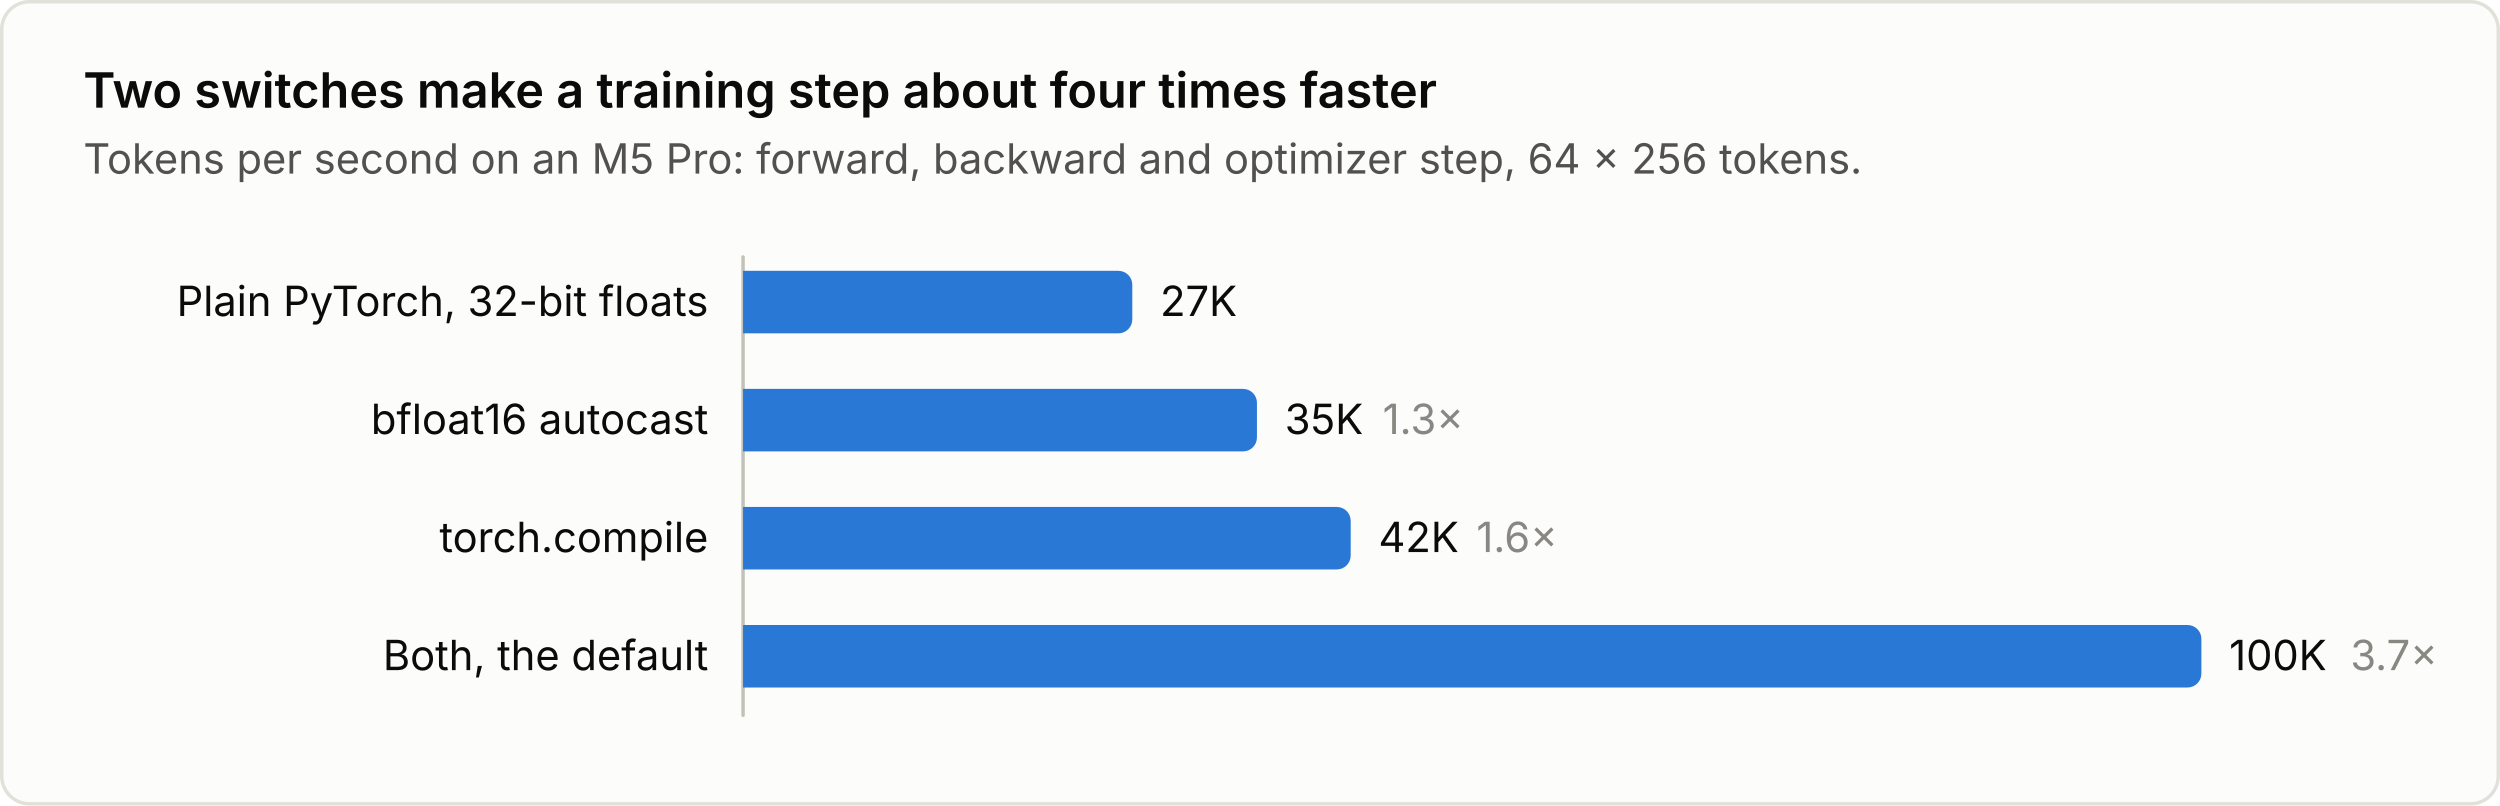
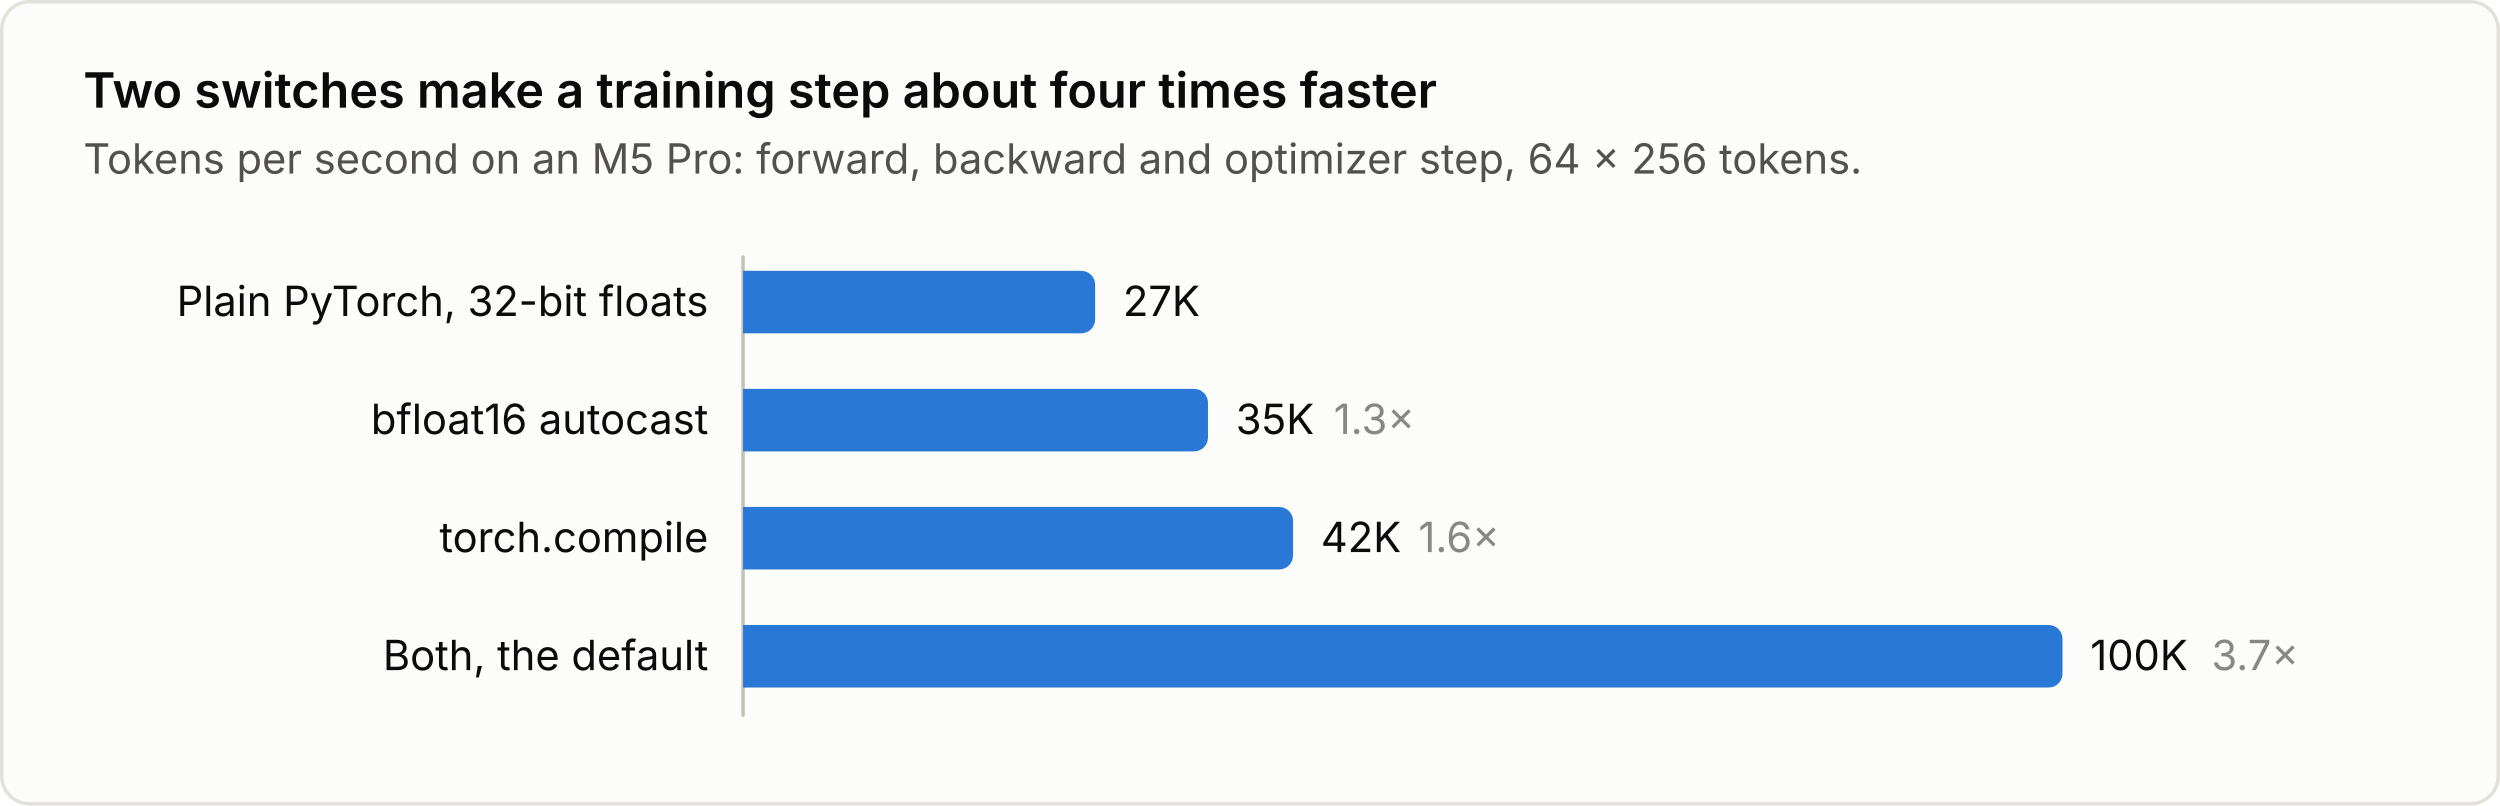
<svg xmlns="http://www.w3.org/2000/svg" width="720" height="232" viewBox="0 0 720 232" role="img">
  <style>text{font-family:system-ui,-apple-system,'Segoe UI',sans-serif}.f-surface{fill:#fcfcfb}.s-surface{stroke:#fcfcfb}.f-ink{fill:#0b0b0b}.s-ink{stroke:#0b0b0b}.f-ink2{fill:#52514e}.s-ink2{stroke:#52514e}.f-muted{fill:#898781}.s-muted{stroke:#898781}.f-grid{fill:#e1e0d9}.s-grid{stroke:#e1e0d9}.f-axis{fill:#c3c2b7}.s-axis{stroke:#c3c2b7}.f-s1{fill:#2a78d6}.s-s1{stroke:#2a78d6}.f-s2{fill:#eb6834}.s-s2{stroke:#eb6834}.f-s3{fill:#1baf7a}.s-s3{stroke:#1baf7a}@media(prefers-color-scheme:dark){.f-surface{fill:#1a1a19}.s-surface{stroke:#1a1a19}.f-ink{fill:#f0efec}.s-ink{stroke:#f0efec}.f-ink2{fill:#c3c2b7}.s-ink2{stroke:#c3c2b7}.f-muted{fill:#898781}.s-muted{stroke:#898781}.f-grid{fill:#2c2c2a}.s-grid{stroke:#2c2c2a}.f-axis{fill:#383835}.s-axis{stroke:#383835}.f-s1{fill:#3987e5}.s-s1{stroke:#3987e5}.f-s2{fill:#d95926}.s-s2{stroke:#d95926}.f-s3{fill:#199e70}.s-s3{stroke:#199e70}}</style>
  <rect class="f-surface s-grid" x="0.5" y="0.5" width="719" height="231" rx="8" stroke-width="1" />
  <text class="f-ink" x="24" y="31" font-size="14" text-anchor="start" font-weight="600">Two switches make a training step about four times faster</text>
  <text class="f-ink2" x="24" y="50" font-size="12" text-anchor="start">Tokens per second on an M5 Pro: forward, backward and optimizer step, 64 × 256 tokens.</text>
  <line class="s-axis" x1="214" y1="74" x2="214" y2="206" stroke-width="1" stroke-linecap="round" />
  <text class="f-ink" x="204" y="91" font-size="12" text-anchor="end">Plain PyTorch, 32-bit floats</text>
-   <path class="f-s1" d="M214 78 H322.1 a4 4 0 0 1 4 4 V92 a4 4 0 0 1 -4 4 H214 Z" />
-   <text class="f-ink" x="334.1" y="91" font-size="12" text-anchor="start">27K</text>
+   <path class="f-s1" d="M214 78 H311.4 a4 4 0 0 1 4 4 V92 a4 4 0 0 1 -4 4 H214 Z" />
+   <text class="f-ink" x="323.4" y="91" font-size="12" text-anchor="start">27K</text>
+   <text class="f-muted" x="351.5" y="91" font-size="12" text-anchor="start" />
  <text class="f-ink" x="204" y="125" font-size="12" text-anchor="end">bfloat16 autocast</text>
-   <path class="f-s1" d="M214 112 H358 a4 4 0 0 1 4 4 V126 a4 4 0 0 1 -4 4 H214 Z" />
-   <text class="f-ink" x="370" y="125" font-size="12" text-anchor="start">35K</text>
-   <text class="f-muted" x="398.2" y="125" font-size="12" text-anchor="start">1.3×</text>
+   <path class="f-s1" d="M214 112 H343.9 a4 4 0 0 1 4 4 V126 a4 4 0 0 1 -4 4 H214 Z" />
+   <text class="f-ink" x="355.9" y="125" font-size="12" text-anchor="start">35K</text>
+   <text class="f-muted" x="384.1" y="125" font-size="12" text-anchor="start">1.3×</text>
  <text class="f-ink" x="204" y="159" font-size="12" text-anchor="end">torch.compile</text>
-   <path class="f-s1" d="M214 146 H385 a4 4 0 0 1 4 4 V160 a4 4 0 0 1 -4 4 H214 Z" />
-   <text class="f-ink" x="397" y="159" font-size="12" text-anchor="start">42K</text>
-   <text class="f-muted" x="425.2" y="159" font-size="12" text-anchor="start">1.6×</text>
+   <path class="f-s1" d="M214 146 H368.4 a4 4 0 0 1 4 4 V160 a4 4 0 0 1 -4 4 H214 Z" />
+   <text class="f-ink" x="380.4" y="159" font-size="12" text-anchor="start">42K</text>
+   <text class="f-muted" x="408.5" y="159" font-size="12" text-anchor="start">1.6×</text>
  <text class="f-ink" x="204" y="193" font-size="12" text-anchor="end">Both, the default</text>
-   <path class="f-s1" d="M214 180 H630 a4 4 0 0 1 4 4 V194 a4 4 0 0 1 -4 4 H214 Z" />
-   <text class="f-ink" x="642" y="193" font-size="12" text-anchor="start">100K</text>
-   <text class="f-muted" x="676.9" y="193" font-size="12" text-anchor="start">3.7×</text>
+   <path class="f-s1" d="M214 180 H590 a4 4 0 0 1 4 4 V194 a4 4 0 0 1 -4 4 H214 Z" />
+   <text class="f-ink" x="602" y="193" font-size="12" text-anchor="start">100K</text>
+   <text class="f-muted" x="636.9" y="193" font-size="12" text-anchor="start">3.7×</text>
</svg>
